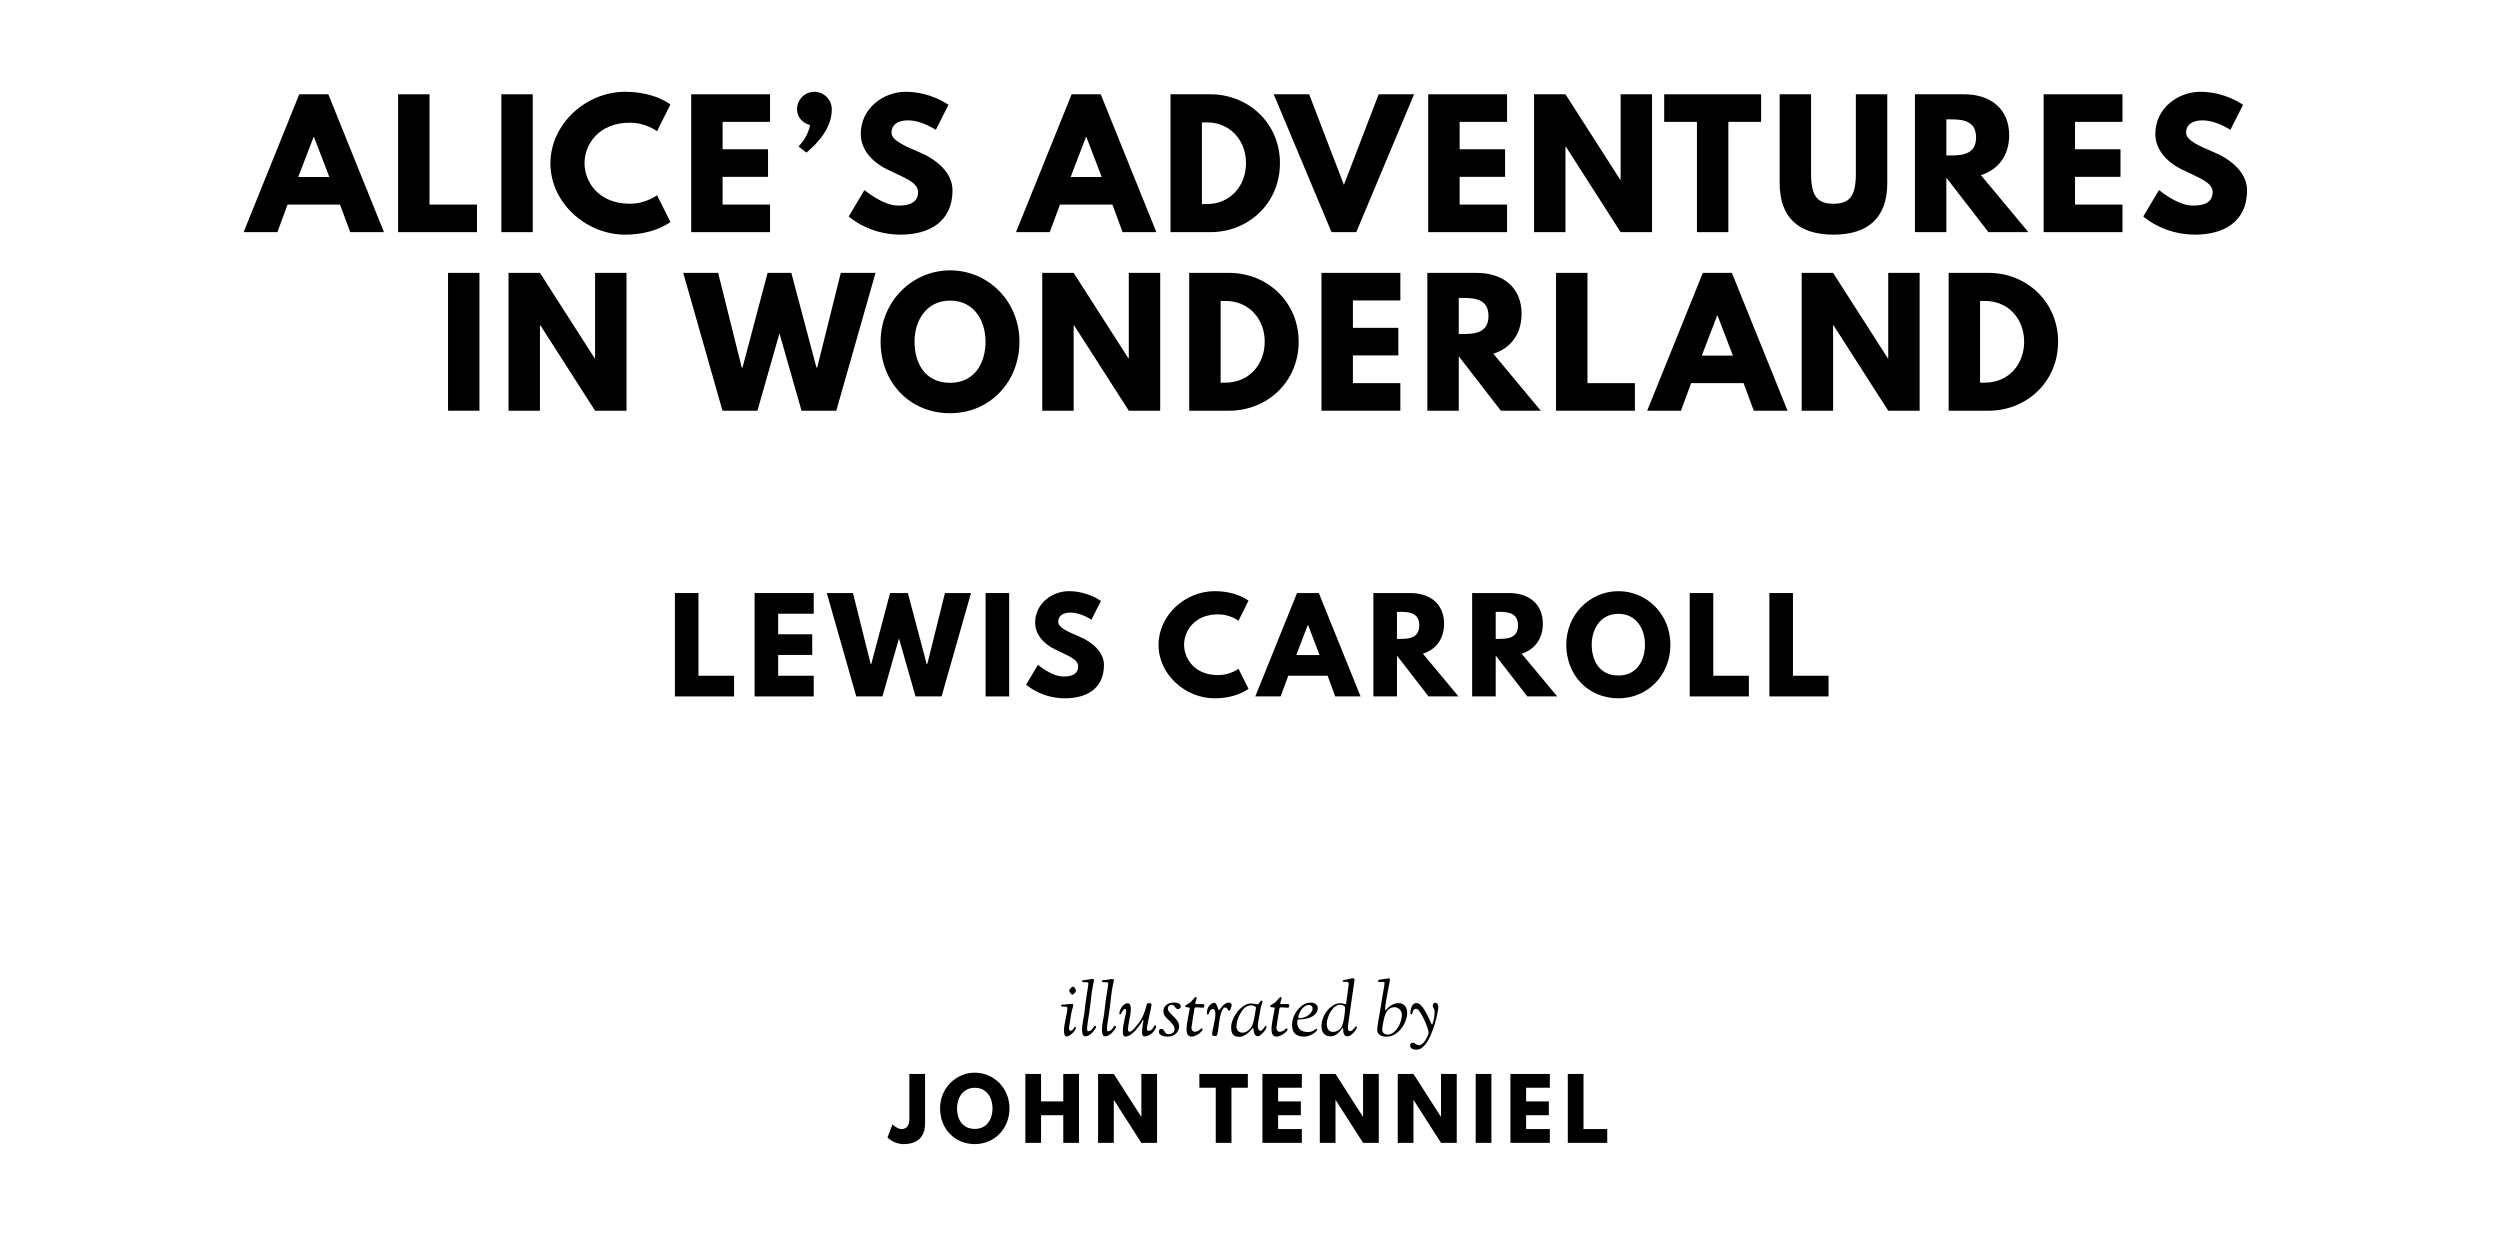
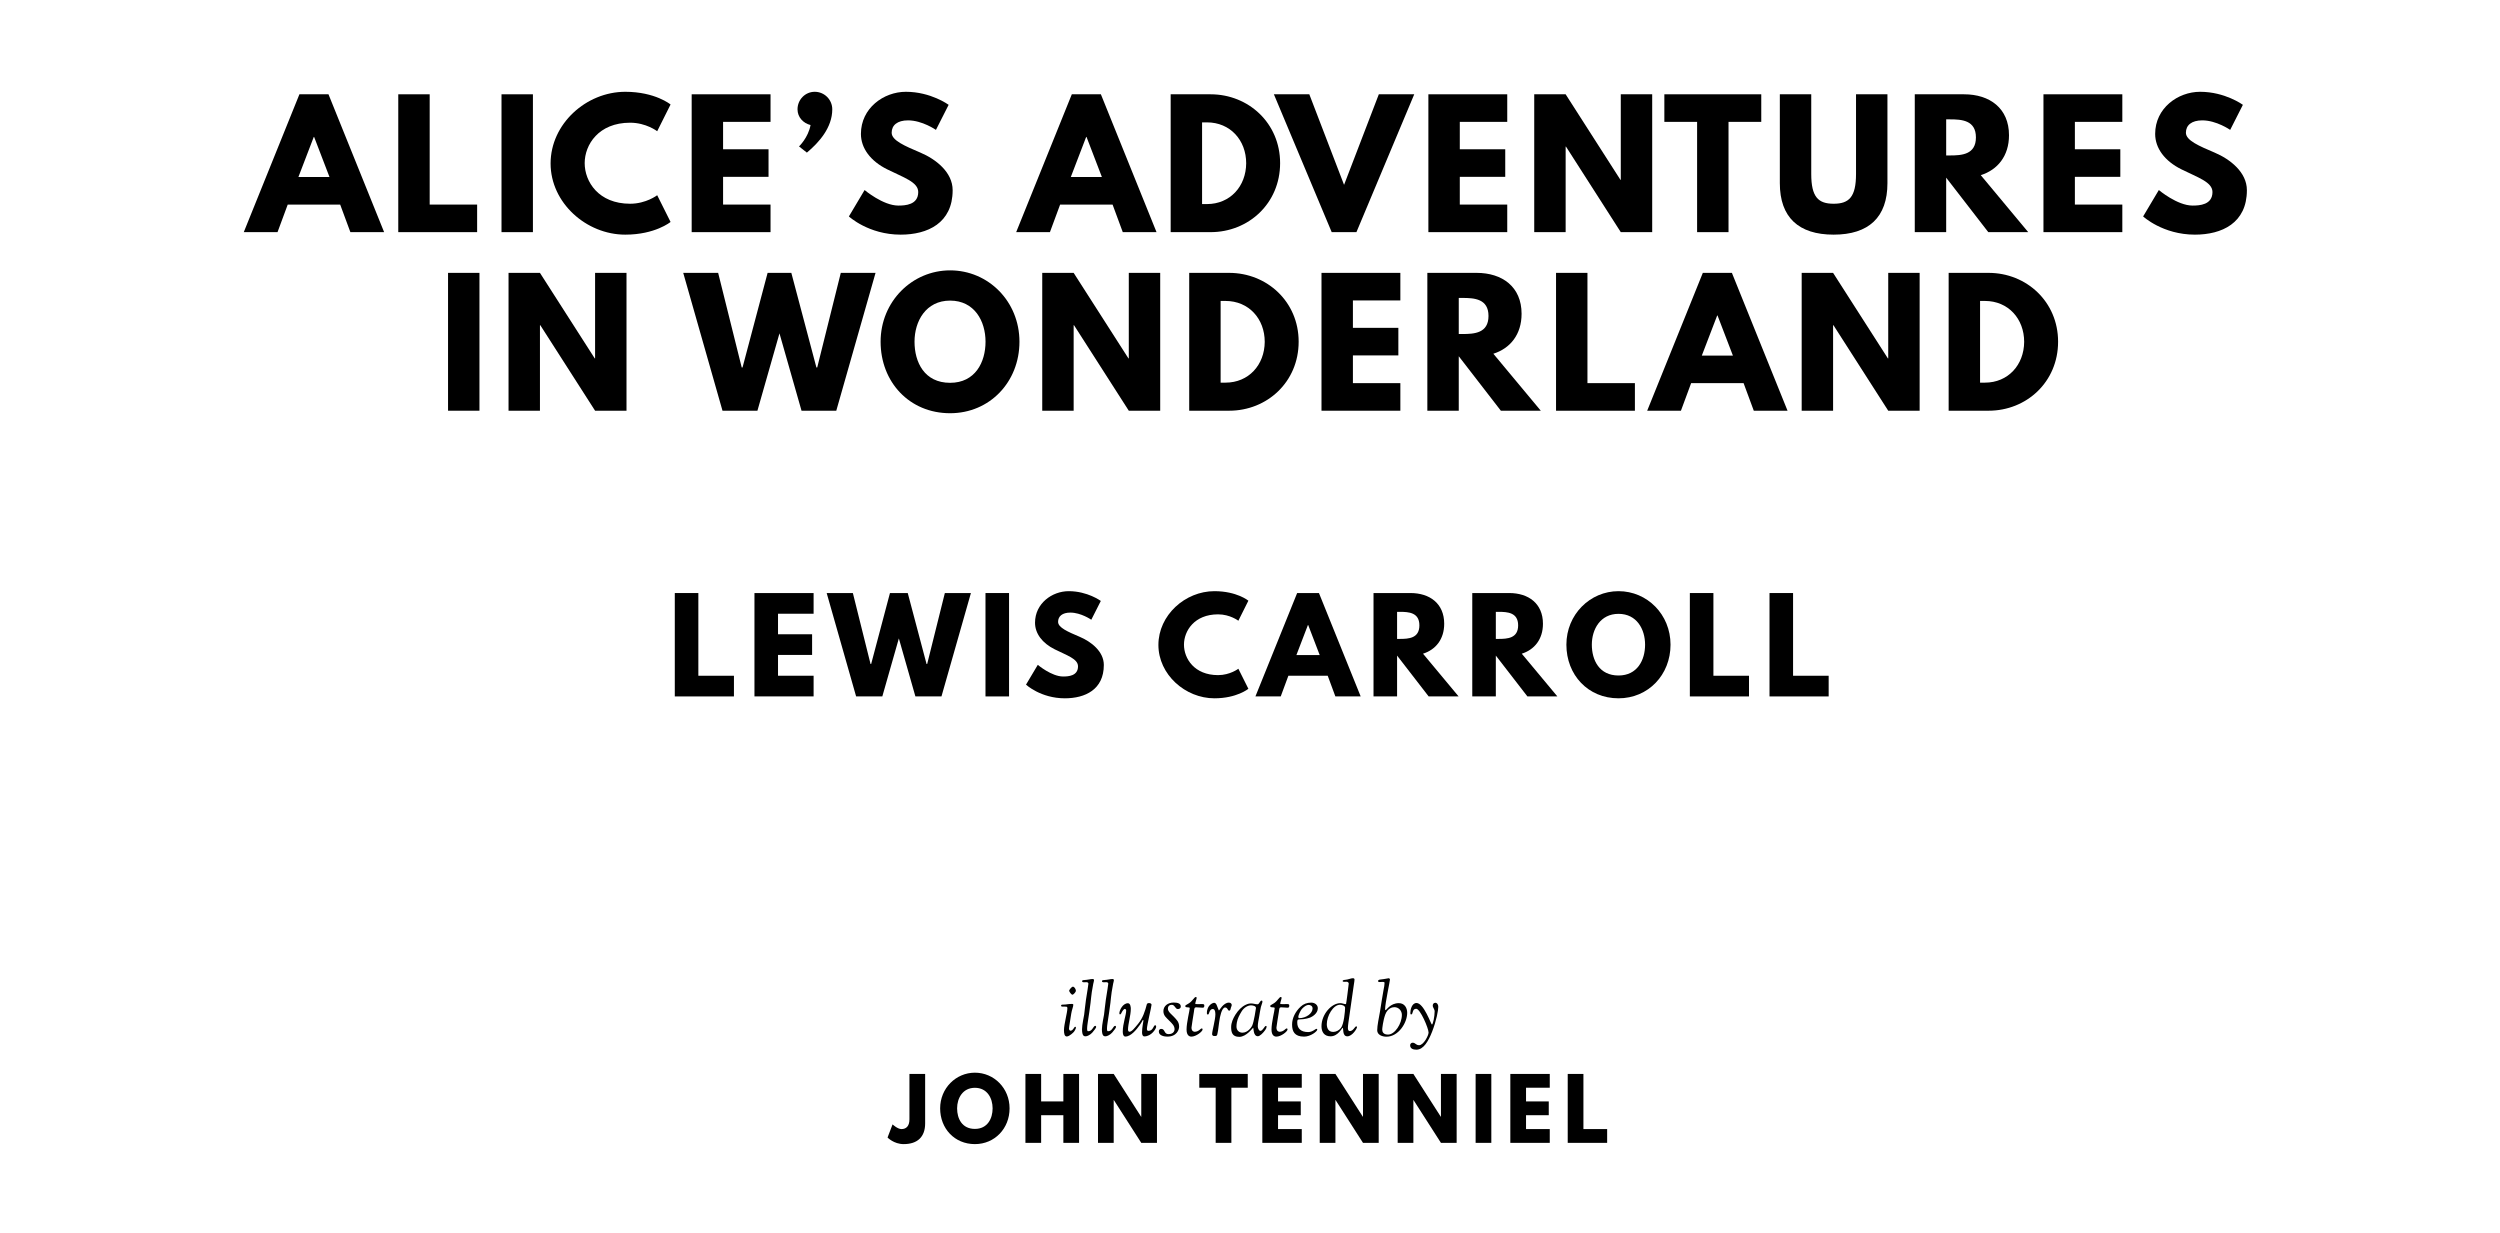
<svg xmlns="http://www.w3.org/2000/svg" version="1.1" viewBox="0 0 1400 690">
-   <g>
-     <path d="m 183.861,52.807 -16.281,0 L 136.423,130 l 18.901,0 5.708,-15.439 29.38,0 5.708,15.439 18.901,0 -31.158,-77.193 z m 0.561,46.316 -17.404,0 8.608,-22.456 0.187,0 8.608,22.456 z" />
-     <path d="m 240.529,52.807 -17.591,0 0,77.193 44.164,0 0,-15.439 -26.573,0 0,-61.754 z" />
-     <path d="m 298.344,52.807 -17.591,0 0,77.193 17.591,0 0,-77.193 z" />
-     <path d="m 352.779,114.094 c -17.684,0 -25.45,-12.351 -25.45,-22.737 0,-10.292 7.766,-22.643 25.45,-22.643 8.982,0 15.158,4.772 15.158,4.772 l 7.485,-14.971 c 0,0 -8.608,-7.111 -25.357,-7.111 -21.895,0 -41.825,17.965 -41.825,40.14 0,22.082 20.023,39.86 41.825,39.86 16.749,0 25.357,-7.111 25.357,-7.111 l -7.485,-14.971 c 0,0 -6.175,4.772 -15.158,4.772 z" />
-     <path d="m 431.225,52.807 -44.164,0 0,77.193 44.164,0 0,-15.439 -26.573,0 0,-15.532 25.45,0 0,-15.439 -25.45,0 0,-15.345 26.573,0 0,-15.439 z" />
-     <path d="m 455.975,51.404 c -5.333,0 -9.637,4.398 -9.637,9.825 0,4.398 3.181,7.766 7.298,8.795 -1.31,7.111 -6.456,11.977 -6.456,11.977 l 4.398,3.462 c 6.83,-5.708 14.222,-14.035 14.222,-24.234 0,-5.427 -4.398,-9.825 -9.825,-9.825 z" />
-     <path d="m 507.194,51.404 c -12.444,0 -25.17,9.17 -25.17,23.579 0,8.047 5.427,15.251 14.69,19.836 9.17,4.585 17.404,7.111 17.404,12.725 0,7.205 -7.298,7.579 -11.134,7.579 -8.608,0 -18.901,-8.702 -18.901,-8.702 l -8.795,14.784 c 0,0 10.947,10.199 29.006,10.199 15.064,0 29.099,-6.456 29.099,-24.889 0,-10.105 -9.45,-17.404 -18.058,-21.053 -8.795,-3.743 -16.094,-6.83 -16.094,-11.135 0,-4.211 3.181,-6.924 9.17,-6.924 7.953,0 15.626,5.333 15.626,5.333 l 7.111,-14.035 c 0,0 -9.918,-7.298 -23.953,-7.298 z" />
-     <path d="m 616.405,52.807 -16.281,0 L 568.966,130 l 18.901,0 5.708,-15.439 29.38,0 5.708,15.439 18.901,0 -31.158,-77.193 z m 0.561,46.316 -17.404,0 8.608,-22.456 0.187,0 8.608,22.456 z" />
-     <path d="m 655.482,52.807 0,77.193 22.363,0 c 21.24,0 38.924,-16.094 38.924,-38.643 0,-22.456 -17.778,-38.55 -38.924,-38.55 l -22.363,0 z m 17.591,61.474 0,-45.754 2.713,0 c 13.099,0 21.988,10.012 21.988,22.924 -0.094,12.912 -8.982,22.83 -21.988,22.83 l -2.713,0 z" />
-     <path d="m 745.661,130 13.848,0 32.374,-77.193 -19.836,0 -19.462,50.713 -19.462,-50.713 -19.836,0 L 745.661,130 Z" />
-     <path d="m 843.966,52.807 -44.164,0 0,77.193 44.164,0 0,-15.439 -26.573,0 0,-15.532 25.45,0 0,-15.439 -25.45,0 0,-15.345 26.573,0 0,-15.439 z" />
-     <path d="m 876.67,82.094 0.187,0 L 907.547,130 l 17.591,0 0,-77.193 -17.591,0 0,47.906 -0.187,0 -30.69,-47.906 -17.591,0 0,77.193 17.591,0 0,-47.906 z" />
-     <path d="m 931.947,68.246 18.339,0 0,61.754 17.591,0 0,-61.754 18.339,0 0,-15.439 -54.269,0 0,15.439 z" />
-     <path d="m 1056.873,52.807 -17.591,0 0,44.632 c 0,12.912 -3.93,16.655 -12.538,16.655 -8.608,0 -12.538,-3.743 -12.538,-16.655 l 0,-44.632 -17.591,0 0,49.778 c 0,19.088 10.48,28.819 30.129,28.819 19.649,0 30.129,-9.731 30.129,-28.819 l 0,-49.778 z" />
-     <path d="m 1072.361,52.807 0,77.193 17.591,0 0,-30.503 23.579,30.503 22.363,0 -26.573,-31.906 c 9.45,-2.994 15.813,-10.76 15.813,-22.363 0,-15.158 -10.854,-22.924 -25.17,-22.924 l -27.602,0 z m 17.591,34.246 0,-20.211 2.058,0 c 6.643,0 14.597,0.468 14.597,10.105 0,9.637 -7.953,10.105 -14.597,10.105 l -2.058,0 z" />
-     <path d="m 1188.594,52.807 -44.164,0 0,77.193 44.164,0 0,-15.439 -26.573,0 0,-15.532 25.45,0 0,-15.439 -25.45,0 0,-15.345 26.573,0 0,-15.439 z" />
-     <path d="m 1232.151,51.404 c -12.444,0 -25.17,9.17 -25.17,23.579 0,8.047 5.427,15.251 14.69,19.836 9.17,4.585 17.404,7.111 17.404,12.725 0,7.205 -7.298,7.579 -11.134,7.579 -8.608,0 -18.901,-8.702 -18.901,-8.702 l -8.795,14.784 c 0,0 10.947,10.199 29.006,10.199 15.064,0 29.099,-6.456 29.099,-24.889 0,-10.105 -9.45,-17.404 -18.058,-21.053 -8.795,-3.743 -16.094,-6.83 -16.094,-11.135 0,-4.211 3.181,-6.924 9.17,-6.924 7.953,0 15.626,5.333 15.626,5.333 l 7.111,-14.035 c 0,0 -9.918,-7.298 -23.953,-7.298 z" />
+   <g aria-label="ALICE’S ADVENTURES">
+     <path d="M 183.952,52.807 H 167.672 L 136.514,130 h 18.901 l 5.708,-15.439 h 29.38 L 196.21,130 h 18.901 z m 0.561,46.316 h -17.404 l 8.608,-22.456 h 0.187 z" />
+     <path d="M 240.621,52.807 H 223.03 V 130 h 44.164 v -15.439 h -26.573 z" />
+     <path d="M 298.435,52.807 H 280.844 V 130 h 17.591 z" />
+     <path d="m 352.871,114.094 c -17.684,0 -25.45,-12.351 -25.45,-22.737 0,-10.292 7.766,-22.643 25.45,-22.643 8.982,0 15.158,4.772 15.158,4.772 l 7.485,-14.971 c 0,0 -8.608,-7.111 -25.357,-7.111 -21.895,0 -41.825,17.965 -41.825,40.14 0,22.082 20.023,39.86 41.825,39.86 16.749,0 25.357,-7.111 25.357,-7.111 l -7.485,-14.971 c 0,0 -6.175,4.772 -15.158,4.772 z" />
+     <path d="M 431.499,52.807 H 387.336 V 130 h 44.164 v -15.439 h -26.573 V 99.029 h 25.45 V 83.591 h -25.45 V 68.246 h 26.573 z" />
+     <path d="m 456.249,51.404 c -5.333,0 -9.637,4.398 -9.637,9.825 0,4.398 3.181,7.766 7.298,8.795 -1.31,7.111 -6.456,11.977 -6.456,11.977 l 4.398,3.462 c 6.83,-5.708 14.222,-14.035 14.222,-24.234 0,-5.427 -4.398,-9.825 -9.825,-9.825 z" />
+     <path d="m 507.286,51.404 c -12.444,0 -25.17,9.17 -25.17,23.579 0,8.047 5.427,15.251 14.69,19.836 9.17,4.585 17.404,7.111 17.404,12.725 0,7.205 -7.298,7.579 -11.135,7.579 -8.608,0 -18.901,-8.702 -18.901,-8.702 l -8.795,14.784 c 0,0 10.947,10.199 29.006,10.199 15.064,0 29.099,-6.456 29.099,-24.889 0,-10.105 -9.45,-17.404 -18.058,-21.053 -8.795,-3.743 -16.094,-6.83 -16.094,-11.135 0,-4.211 3.181,-6.924 9.17,-6.924 7.953,0 15.626,5.333 15.626,5.333 l 7.111,-14.035 c 0,0 -9.918,-7.298 -23.953,-7.298 z" />
+     <path d="m 616.496,52.807 h -16.281 L 569.058,130 h 18.901 l 5.708,-15.439 h 29.38 L 628.754,130 h 18.901 z m 0.561,46.316 h -17.404 l 8.608,-22.456 h 0.187 z" />
+     <path d="M 655.574,52.807 V 130 h 22.363 c 21.24,0 38.924,-16.094 38.924,-38.643 0,-22.456 -17.778,-38.55 -38.924,-38.55 z M 673.164,114.281 V 68.526 h 2.713 c 13.099,0 21.988,10.012 21.988,22.924 -0.094,12.912 -8.982,22.83 -21.988,22.83 z" />
+     <path d="m 745.752,130 h 13.848 L 791.974,52.807 H 772.138 L 752.676,103.52 733.214,52.807 h -19.836 z" />
+     <path d="M 844.058,52.807 H 799.894 V 130 h 44.164 v -15.439 h -26.573 V 99.029 h 25.45 V 83.591 H 817.485 V 68.246 h 26.573 z" />
+     <path d="m 876.761,82.094 h 0.187 L 907.638,130 h 17.591 V 52.807 h -17.591 v 47.906 h -0.187 L 876.761,52.807 H 859.17 V 130 h 17.591 z" />
+     <path d="m 932.039,68.246 h 18.339 V 130 h 17.591 V 68.246 h 18.339 V 52.807 h -54.269 z" />
+     <path d="m 1056.964,52.807 h -17.591 v 44.632 c 0,12.912 -3.93,16.655 -12.538,16.655 -8.608,0 -12.538,-3.743 -12.538,-16.655 v -44.632 h -17.591 v 49.778 c 0,19.088 10.479,28.819 30.129,28.819 19.649,0 30.129,-9.731 30.129,-28.819 z" />
+     <path d="M 1072.27,52.807 V 130 h 17.591 V 99.497 L 1113.439,130 h 22.363 l -26.573,-31.906 c 9.45,-2.994 15.813,-10.76 15.813,-22.363 0,-15.158 -10.854,-22.924 -25.17,-22.924 z m 17.591,34.246 V 66.842 h 2.058 c 6.643,0 14.597,0.468 14.597,10.105 0,9.637 -7.953,10.105 -14.597,10.105 z" />
+     <path d="m 1188.502,52.807 h -44.164 V 130 h 44.164 v -15.439 h -26.573 V 99.029 h 25.45 V 83.591 h -25.45 V 68.246 h 26.573 z" />
+     <path d="m 1232.059,51.404 c -12.444,0 -25.17,9.17 -25.17,23.579 0,8.047 5.427,15.251 14.69,19.836 9.169,4.585 17.404,7.111 17.404,12.725 0,7.205 -7.298,7.579 -11.134,7.579 -8.608,0 -18.901,-8.702 -18.901,-8.702 l -8.795,14.784 c 0,0 10.947,10.199 29.006,10.199 15.064,0 29.099,-6.456 29.099,-24.889 0,-10.105 -9.45,-17.404 -18.058,-21.053 -8.795,-3.743 -16.093,-6.83 -16.093,-11.135 0,-4.211 3.181,-6.924 9.17,-6.924 7.953,0 15.626,5.333 15.626,5.333 l 7.111,-14.035 c 0,0 -9.918,-7.298 -23.953,-7.298 z" />
  </g>
-   <g>
-     <path d="m 268.497,152.807 -17.591,0 0,77.193 17.591,0 0,-77.193 z" />
-     <path d="m 302.371,182.094 0.187,0 30.69,47.906 17.591,0 0,-77.193 -17.591,0 0,47.906 -0.187,0 -30.69,-47.906 -17.591,0 0,77.193 17.591,0 0,-47.906 z" />
-     <path d="m 448.855,230 19.462,0 21.988,-77.193 -19.462,0 -13.193,52.959 -0.468,0 -14.035,-52.959 -13.287,0 -14.035,52.959 -0.468,0 -13.193,-52.959 -19.556,0 21.988,77.193 19.556,0 12.351,-43.322 L 448.855,230 Z" />
+   <g aria-label="IN WONDERLAND">
+     <path d="M 268.497,152.807 H 250.906 V 230 h 17.591 z" />
+     <path d="m 302.371,182.094 h 0.187 L 333.249,230 h 17.591 v -77.193 h -17.591 v 47.906 H 333.061 L 302.371,152.807 H 284.781 V 230 h 17.591 z" />
+     <path d="m 448.855,230 h 19.462 l 21.988,-77.193 h -19.462 l -13.193,52.959 h -0.468 l -14.035,-52.959 h -13.287 l -14.035,52.959 h -0.468 L 402.165,152.807 H 382.61 L 404.598,230 h 19.556 l 12.351,-43.322 z" />
    <path d="m 493.139,191.357 c 0,22.55 16.094,40.047 38.924,40.047 22.175,0 38.83,-17.497 38.83,-40.047 0,-22.55 -17.404,-39.953 -38.83,-39.953 -21.24,0 -38.924,17.404 -38.924,39.953 z m 18.994,0 c 0,-11.509 6.363,-23.018 19.93,-23.018 13.661,0 19.836,11.509 19.836,23.018 0,11.509 -5.801,23.018 -19.836,23.018 -14.409,0 -19.93,-11.509 -19.93,-23.018 z" />
-     <path d="m 601.246,182.094 0.187,0 L 632.123,230 l 17.591,0 0,-77.193 -17.591,0 0,47.906 -0.187,0 -30.69,-47.906 -17.591,0 0,77.193 17.591,0 0,-47.906 z" />
-     <path d="m 665.958,152.807 0,77.193 22.363,0 c 21.24,0 38.924,-16.094 38.924,-38.643 0,-22.456 -17.778,-38.55 -38.924,-38.55 l -22.363,0 z m 17.591,61.474 0,-45.754 2.713,0 c 13.099,0 21.988,10.012 21.988,22.924 -0.094,12.912 -8.982,22.83 -21.988,22.83 l -2.713,0 z" />
-     <path d="m 784.2,152.807 -44.164,0 0,77.193 44.164,0 0,-15.439 -26.573,0 0,-15.532 25.45,0 0,-15.439 -25.45,0 0,-15.345 26.573,0 0,-15.439 z" />
-     <path d="m 799.313,152.807 0,77.193 17.591,0 0,-30.503 23.579,30.503 22.363,0 -26.573,-31.906 c 9.45,-2.994 15.813,-10.76 15.813,-22.363 0,-15.158 -10.854,-22.924 -25.17,-22.924 l -27.602,0 z m 17.591,34.246 0,-20.211 2.058,0 c 6.643,0 14.596,0.468 14.596,10.105 0,9.637 -7.953,10.105 -14.596,10.105 l -2.058,0 z" />
-     <path d="m 888.972,152.807 -17.591,0 0,77.193 44.164,0 0,-15.439 -26.573,0 0,-61.754 z" />
-     <path d="m 969.863,152.807 -16.281,0 -31.158,77.193 18.901,0 5.708,-15.439 29.38,0 5.708,15.439 18.901,0 -31.158,-77.193 z m 0.561,46.316 -17.404,0 8.608,-22.456 0.187,0 8.608,22.456 z" />
-     <path d="m 1026.531,182.094 0.187,0 30.69,47.906 17.591,0 0,-77.193 -17.591,0 0,47.906 -0.187,0 -30.69,-47.906 -17.591,0 0,77.193 17.591,0 0,-47.906 z" />
-     <path d="m 1091.243,152.807 0,77.193 22.363,0 c 21.24,0 38.924,-16.094 38.924,-38.643 0,-22.456 -17.778,-38.55 -38.924,-38.55 l -22.363,0 z m 17.591,61.474 0,-45.754 2.713,0 c 13.099,0 21.988,10.012 21.988,22.924 -0.093,12.912 -8.982,22.83 -21.988,22.83 l -2.713,0 z" />
+     <path d="m 601.246,182.094 h 0.187 L 632.123,230 h 17.591 V 152.807 H 632.123 v 47.906 h -0.187 L 601.246,152.807 H 583.655 V 230 h 17.591 z" />
+     <path d="M 665.958,152.807 V 230 h 22.363 c 21.24,0 38.924,-16.094 38.924,-38.643 0,-22.456 -17.778,-38.55 -38.924,-38.55 z m 17.591,61.474 v -45.754 h 2.713 c 13.099,0 21.988,10.012 21.988,22.924 -0.094,12.912 -8.982,22.83 -21.988,22.83 z" />
+     <path d="M 784.2,152.807 H 740.037 V 230 h 44.164 v -15.439 h -26.573 v -15.532 h 25.45 v -15.439 H 757.627 v -15.345 h 26.573 z" />
+     <path d="M 799.313,152.807 V 230 H 816.904 V 199.497 L 840.482,230 h 22.363 l -26.573,-31.906 c 9.45,-2.994 15.813,-10.76 15.813,-22.363 0,-15.158 -10.854,-22.924 -25.17,-22.924 z m 17.591,34.246 V 166.842 h 2.058 c 6.643,0 14.596,0.468 14.596,10.105 0,9.637 -7.953,10.105 -14.596,10.105 z" />
+     <path d="M 888.972,152.807 H 871.382 V 230 h 44.164 v -15.439 h -26.573 z" />
+     <path d="m 969.863,152.807 h -16.281 L 922.424,230 h 18.901 l 5.708,-15.439 h 29.38 L 982.12,230 h 18.901 z m 0.561,46.316 h -17.404 l 8.608,-22.456 h 0.187 z" />
+     <path d="m 1026.531,182.094 h 0.187 L 1057.408,230 h 17.591 v -77.193 h -17.591 v 47.906 h -0.187 l -30.69,-47.906 h -17.591 V 230 h 17.591 z" />
+     <path d="M 1091.243,152.807 V 230 h 22.363 c 21.24,0 38.924,-16.094 38.924,-38.643 0,-22.456 -17.778,-38.55 -38.924,-38.55 z m 17.591,61.474 v -45.754 h 2.713 c 13.099,0 21.988,10.012 21.988,22.924 -0.093,12.912 -8.982,22.83 -21.988,22.83 z" />
  </g>
-   <g>
-     <path d="m 391.145,332.105 -13.193,0 0,57.895 33.123,0 0,-11.579 -19.93,0 0,-46.316 z" />
-     <path d="m 455.686,332.105 -33.123,0 0,57.895 33.123,0 0,-11.579 -19.93,0 0,-11.649 19.088,0 0,-11.579 -19.088,0 0,-11.509 19.93,0 0,-11.579 z" />
-     <path d="m 512.691,390 14.596,0 16.491,-57.895 -14.596,0 -9.895,39.719 -0.351,0 -10.526,-39.719 -9.965,0 -10.526,39.719 -0.351,0 -9.895,-39.719 -14.667,0 16.491,57.895 14.667,0 9.263,-32.491 L 512.691,390 Z" />
-     <path d="m 565.137,332.105 -13.193,0 0,57.895 13.193,0 0,-57.895 z" />
-     <path d="m 598.562,331.053 c -9.333,0 -18.877,6.877 -18.877,17.684 0,6.035 4.07,11.439 11.018,14.877 6.877,3.439 13.053,5.333 13.053,9.544 0,5.404 -5.474,5.684 -8.351,5.684 -6.456,0 -14.175,-6.526 -14.175,-6.526 l -6.596,11.088 c 0,0 8.211,7.649 21.754,7.649 11.298,0 21.825,-4.842 21.825,-18.667 0,-7.579 -7.088,-13.053 -13.544,-15.789 -6.596,-2.807 -12.07,-5.123 -12.07,-8.351 0,-3.158 2.386,-5.193 6.877,-5.193 5.965,0 11.719,4 11.719,4 l 5.333,-10.526 c 0,0 -7.439,-5.474 -17.965,-5.474 z" />
-     <path d="m 682.18,378.07 c -13.263,0 -19.088,-9.263 -19.088,-17.053 0,-7.719 5.825,-16.982 19.088,-16.982 6.737,0 11.368,3.579 11.368,3.579 l 5.614,-11.228 c 0,0 -6.456,-5.333 -19.018,-5.333 -16.421,0 -31.368,13.474 -31.368,30.105 0,16.561 15.018,29.895 31.368,29.895 12.561,0 19.018,-5.333 19.018,-5.333 l -5.614,-11.228 c 0,0 -4.632,3.579 -11.368,3.579 z" />
-     <path d="m 738.546,332.105 -12.211,0 L 702.967,390 l 14.175,0 4.281,-11.579 22.035,0 4.281,11.579 14.175,0 -23.368,-57.895 z m 0.421,34.737 -13.053,0 6.456,-16.842 0.14,0 6.456,16.842 z" />
-     <path d="m 769.104,332.105 0,57.895 13.193,0 0,-22.877 L 799.981,390 l 16.772,0 -19.93,-23.93 c 7.088,-2.246 11.86,-8.07 11.86,-16.772 0,-11.368 -8.14,-17.193 -18.877,-17.193 l -20.702,0 z m 13.193,25.684 0,-15.158 1.544,0 c 4.982,0 10.947,0.351 10.947,7.579 0,7.228 -5.965,7.579 -10.947,7.579 l -1.544,0 z" />
-     <path d="m 824.405,332.105 0,57.895 13.193,0 0,-22.877 17.684,22.877 16.772,0 -19.93,-23.93 c 7.088,-2.246 11.86,-8.07 11.86,-16.772 0,-11.368 -8.14,-17.193 -18.877,-17.193 l -20.702,0 z m 13.193,25.684 0,-15.158 1.544,0 c 4.982,0 10.947,0.351 10.947,7.579 0,7.228 -5.965,7.579 -10.947,7.579 l -1.544,0 z" />
-     <path d="m 877.11,361.018 c 0,16.912 12.07,30.035 29.193,30.035 16.632,0 29.123,-13.123 29.123,-30.035 0,-16.912 -13.053,-29.965 -29.123,-29.965 -15.93,0 -29.193,13.053 -29.193,29.965 z m 14.246,0 c 0,-8.632 4.772,-17.263 14.947,-17.263 10.246,0 14.877,8.632 14.877,17.263 0,8.632 -4.351,17.263 -14.877,17.263 -10.807,0 -14.947,-8.632 -14.947,-17.263 z" />
-     <path d="m 959.44,332.105 -13.193,0 0,57.895 33.123,0 0,-11.579 -19.93,0 0,-46.316 z" />
-     <path d="m 1004.051,332.105 -13.193,0 0,57.895 33.123,0 0,-11.579 -19.93,0 0,-46.316 z" />
+   <g aria-label="LEWIS CARROLL">
+     <path d="M 391.077,332.105 H 377.884 V 390 h 33.123 v -11.579 h -19.93 z" />
+     <path d="M 455.617,332.105 H 422.495 V 390 h 33.123 V 378.421 H 435.688 v -11.649 h 19.088 V 355.193 H 435.688 v -11.509 h 19.93 z" />
+     <path d="m 512.623,390 h 14.597 l 16.491,-57.895 h -14.596 l -9.895,39.719 h -0.351 l -10.526,-39.719 h -9.965 l -10.526,39.719 H 487.5 l -9.895,-39.719 H 462.939 L 479.43,390 h 14.667 l 9.263,-32.491 z" />
+     <path d="M 565.068,332.105 H 551.875 V 390 h 13.193 z" />
+     <path d="m 598.493,331.053 c -9.333,0 -18.877,6.877 -18.877,17.684 0,6.035 4.07,11.439 11.018,14.877 6.877,3.439 13.053,5.333 13.053,9.544 0,5.404 -5.474,5.684 -8.351,5.684 -6.456,0 -14.175,-6.526 -14.175,-6.526 l -6.596,11.088 c 0,0 8.211,7.649 21.754,7.649 11.298,0 21.825,-4.842 21.825,-18.667 0,-7.579 -7.088,-13.053 -13.544,-15.789 -6.596,-2.807 -12.07,-5.123 -12.07,-8.351 0,-3.158 2.386,-5.193 6.877,-5.193 5.965,0 11.719,4 11.719,4 l 5.333,-10.526 c 0,0 -7.439,-5.474 -17.965,-5.474 z" />
+     <path d="m 682.112,378.07 c -13.263,0 -19.088,-9.263 -19.088,-17.053 0,-7.719 5.825,-16.982 19.088,-16.982 6.737,0 11.368,3.579 11.368,3.579 l 5.614,-11.228 c 0,0 -6.456,-5.333 -19.018,-5.333 -16.421,0 -31.368,13.474 -31.368,30.105 0,16.561 15.018,29.895 31.368,29.895 12.561,0 19.018,-5.333 19.018,-5.333 l -5.614,-11.228 c 0,0 -4.632,3.579 -11.368,3.579 z" />
+     <path d="M 738.614,332.105 H 726.404 L 703.035,390 h 14.175 l 4.281,-11.579 h 22.035 L 747.807,390 h 14.175 z m 0.421,34.737 H 725.982 L 732.439,350 h 0.14 z" />
+     <path d="M 769.172,332.105 V 390 h 13.193 V 367.123 L 800.049,390 h 16.772 l -19.93,-23.93 c 7.088,-2.246 11.86,-8.07 11.86,-16.772 0,-11.368 -8.14,-17.193 -18.877,-17.193 z m 13.193,25.684 v -15.158 h 1.544 c 4.982,0 10.947,0.351 10.947,7.579 0,7.228 -5.965,7.579 -10.947,7.579 z" />
+     <path d="M 824.474,332.105 V 390 h 13.193 V 367.123 L 855.351,390 h 16.772 l -19.93,-23.93 c 7.088,-2.246 11.86,-8.07 11.86,-16.772 0,-11.368 -8.14,-17.193 -18.877,-17.193 z m 13.193,25.684 v -15.158 h 1.544 c 4.982,0 10.947,0.351 10.947,7.579 0,7.228 -5.965,7.579 -10.947,7.579 z" />
+     <path d="m 877.179,361.018 c 0,16.912 12.07,30.035 29.193,30.035 16.632,0 29.123,-13.123 29.123,-30.035 0,-16.912 -13.053,-29.965 -29.123,-29.965 -15.93,0 -29.193,13.053 -29.193,29.965 z m 14.246,0 c 0,-8.632 4.772,-17.263 14.947,-17.263 10.246,0 14.877,8.632 14.877,17.263 0,8.632 -4.351,17.263 -14.877,17.263 -10.807,0 -14.947,-8.632 -14.947,-17.263 z" />
+     <path d="M 959.509,332.105 H 946.316 V 390 h 33.123 v -11.579 h -19.93 z" />
+     <path d="M 1004.12,332.105 H 990.927 V 390 h 33.123 v -11.579 h -19.93 z" />
  </g>
-   <g>
-     <path d="m 594.207,563.167 c 0,0.425 0.34,0.51 0.595,0.51 0.34,0 1.02,0.043 1.913,0.043 0.765,0 1.02,0.17 1.02,0.893 0,2.423 -1.913,9.054 -1.913,12.285 0,1.828 0.298,3.528 1.573,3.528 1.573,0 3.911,-2.508 3.911,-2.508 0.468,-0.51 1.233,-1.955 1.233,-2.465 0,-0.298 -0.17,-0.468 -0.425,-0.468 -0.595,0 -1.19,2.21 -2.635,2.21 -0.425,0 -0.85,-0.553 -0.85,-1.148 0,-0.51 0,-0.425 1.275,-8.459 0.34,-2.168 1.148,-3.826 1.148,-4.931 0,-0.298 -0.298,-0.468 -0.595,-0.468 -2.423,0 -3.146,0.383 -4.846,0.383 l -0.425,0 c -0.468,0 -0.978,0.043 -0.978,0.595 z m 4.506,-8.374 c 0,0.425 1.148,2.253 1.913,2.253 0.383,0 1.87,-1.403 1.87,-2.253 0,-0.765 -0.808,-2.253 -1.658,-2.253 -0.765,0 -2.125,1.87 -2.125,2.253 z" />
+   <g aria-label="illustrated by">
+     <path d="m 594.207,563.167 c 0,0.425 0.34,0.51 0.595,0.51 0.34,0 1.02,0.043 1.913,0.043 0.765,0 1.02,0.17 1.02,0.893 0,2.423 -1.913,9.054 -1.913,12.285 0,1.828 0.298,3.528 1.573,3.528 1.573,0 3.911,-2.508 3.911,-2.508 0.468,-0.51 1.233,-1.955 1.233,-2.465 0,-0.298 -0.17,-0.468 -0.425,-0.468 -0.595,0 -1.19,2.21 -2.635,2.21 -0.425,0 -0.85,-0.553 -0.85,-1.148 0,-0.51 0,-0.425 1.275,-8.459 0.34,-2.168 1.148,-3.826 1.148,-4.931 0,-0.298 -0.298,-0.468 -0.595,-0.468 -2.423,0 -3.146,0.383 -4.846,0.383 h -0.425 c -0.468,0 -0.978,0.043 -0.978,0.595 z m 4.506,-8.374 c 0,0.425 1.148,2.253 1.913,2.253 0.383,0 1.87,-1.403 1.87,-2.253 0,-0.765 -0.808,-2.253 -1.658,-2.253 -0.765,0 -2.125,1.87 -2.125,2.253 z" />
    <path d="m 605.939,576.344 c 0,3.996 1.233,3.996 2.083,3.996 0.808,0 2.593,-0.85 3.698,-2.125 1.02,-1.19 2.125,-2.635 2.125,-3.061 0,-0.425 -0.213,-0.68 -0.51,-0.68 -1.105,0 -1.53,3.018 -3.868,3.018 -0.553,0 -0.68,-0.213 -0.68,-1.658 0,-1.445 0.51,-4.123 1.233,-9.139 1.36,-9.139 0.638,-7.566 2.21,-15.813 0.128,-0.808 0.425,-1.36 0.425,-1.955 0,-0.425 -0.213,-0.68 -0.893,-0.68 -1.105,0 -2.04,0.425 -5.143,0.638 -0.553,0.043 -0.638,0.383 -0.638,0.595 0,0.468 0.383,0.595 1.233,0.595 0.51,0 0.595,-0.043 1.233,-0.043 0.638,0 1.063,0.34 1.063,0.85 0,0.51 -0.638,4.336 -1.36,8.927 -0.425,2.721 -0.638,5.739 -1.02,8.417 -0.085,0.68 -1.19,5.696 -1.19,8.119 z" />
    <path d="m 617.064,576.344 c 0,3.996 1.233,3.996 2.083,3.996 0.808,0 2.593,-0.85 3.698,-2.125 1.02,-1.19 2.125,-2.635 2.125,-3.061 0,-0.425 -0.213,-0.68 -0.51,-0.68 -1.105,0 -1.53,3.018 -3.868,3.018 -0.553,0 -0.68,-0.213 -0.68,-1.658 0,-1.445 0.51,-4.123 1.233,-9.139 1.36,-9.139 0.638,-7.566 2.21,-15.813 0.128,-0.808 0.425,-1.36 0.425,-1.955 0,-0.425 -0.213,-0.68 -0.893,-0.68 -1.105,0 -2.04,0.425 -5.143,0.638 -0.553,0.043 -0.638,0.383 -0.638,0.595 0,0.468 0.383,0.595 1.233,0.595 0.51,0 0.595,-0.043 1.233,-0.043 0.638,0 1.063,0.34 1.063,0.85 0,0.51 -0.638,4.336 -1.36,8.927 -0.425,2.721 -0.638,5.739 -1.02,8.417 -0.085,0.68 -1.19,5.696 -1.19,8.119 z" />
    <path d="m 626.835,567.503 c 0,0.298 0.17,0.553 0.425,0.553 0.213,0 0.468,-0.17 0.638,-0.595 0.595,-1.36 1.53,-2.465 1.913,-2.465 0.553,0 0.85,0.425 0.85,0.893 0,2.593 -1.913,7.269 -1.913,11.86 0,1.233 0.298,2.721 1.445,2.721 3.103,0 6.249,-3.868 8.162,-6.589 1.275,-1.785 1.488,-2.721 1.743,-2.721 0.128,0 0.213,0.17 0.213,0.468 0,0.383 -0.765,3.741 -0.765,6.461 0,1.318 0.34,2.295 1.275,2.295 3.996,0 6.631,-4.336 6.631,-5.356 0,-0.383 -0.043,-0.893 -0.595,-0.893 -0.893,0 -1.063,3.146 -3.656,3.146 -0.383,0 -0.935,-0.085 -0.935,-1.02 0,-2.168 2.593,-12.455 2.593,-13.603 0,-0.638 -0.723,-0.935 -1.403,-0.935 -0.425,0 -1.105,0.128 -1.233,0.68 -0.978,3.741 -2.168,7.651 -4.931,11.01 -1.998,2.38 -3.486,4.378 -4.846,4.378 -0.298,0 -0.765,-0.425 -0.765,-1.148 0,-3.231 1.573,-7.992 1.573,-11.732 0,-0.51 -0.085,-3.103 -1.615,-3.103 -2.848,0 -4.803,3.911 -4.803,5.696 z" />
    <path d="m 648.956,577.705 c 0,2.253 3.061,2.806 4.718,2.806 5.441,0 6.631,-4.038 6.631,-5.569 0,-2.848 -1.615,-4.038 -2.933,-5.526 -1.02,-1.105 -3.358,-2.848 -3.358,-4.463 0,-1.275 0.638,-2.253 2.253,-2.253 1.658,0 1.828,2.38 3.358,2.38 0.213,0 1.615,-0.128 1.615,-1.445 0,-1.658 -1.658,-2.21 -3.953,-2.21 -3.316,0 -5.781,1.955 -5.781,4.803 0,2.55 1.615,3.656 3.316,5.399 1.53,1.53 2.933,2.763 2.933,4.761 0,0.51 -0.298,2.721 -3.401,2.721 -2.593,0 -1.87,-2.933 -4.038,-2.933 -0.51,0 -1.36,0.213 -1.36,1.53 z" />
    <path d="m 663.748,563.422 c 0,1.19 2.508,0.255 2.508,1.148 0,1.148 -1.785,8.034 -1.785,11.945 0,3.316 1.573,3.996 2.721,3.996 2.635,0 6.249,-2.891 6.249,-3.996 0,-0.595 -0.34,-0.595 -0.468,-0.595 -0.68,0 -1.658,1.87 -3.996,1.87 -0.17,0 -1.743,-0.085 -1.743,-2.338 0,-0.68 0.978,-6.206 1.36,-8.842 0.255,-1.743 0.128,-2.508 1.36,-2.508 0.935,0 2.763,0.213 3.443,0.213 0.765,0 1.02,-0.255 1.02,-1.233 0,-0.51 -0.213,-0.808 -1.105,-0.808 -0.468,0 -0.808,0.043 -2.465,0.043 -1.403,0 -1.488,-0.043 -1.488,-0.298 0,-0.638 0.765,-2.635 0.765,-3.188 0,-0.383 -0.213,-0.51 -0.425,-0.51 -0.68,0 -0.765,0.553 -2.465,2.338 -1.87,1.955 -3.486,1.913 -3.486,2.763 z" />
-     <path d="m 675.855,567.418 c 0,0.595 0.34,0.723 0.51,0.723 0.213,0 0.34,-0.128 0.468,-0.255 0.255,-0.298 0.595,-2.848 2.338,-2.848 0.765,0 1.445,0.765 1.445,2.891 0,3.188 -1.828,9.437 -1.828,11.137 0,1.02 0.85,1.105 1.275,1.105 l 0.213,0 c 1.53,0 1.445,0 2.38,-7.226 l 0.213,-1.403 c 0.213,-1.785 1.275,-7.354 3.188,-7.354 1.53,0 1.36,1.785 2.295,1.785 0.765,0 0.85,-1.318 0.935,-1.615 0.128,-0.468 0.468,-1.02 0.468,-1.573 0,-0.595 -0.468,-1.318 -1.573,-1.318 -3.146,0 -5.271,4.378 -5.569,4.378 -0.085,0 -0.128,-0.043 -1.19,-2.806 -0.255,-0.68 -0.68,-1.488 -1.573,-1.488 -0.383,0 -3.996,1.02 -3.996,5.866 z" />
+     <path d="m 675.855,567.418 c 0,0.595 0.34,0.723 0.51,0.723 0.213,0 0.34,-0.128 0.468,-0.255 0.255,-0.298 0.595,-2.848 2.338,-2.848 0.765,0 1.445,0.765 1.445,2.891 0,3.188 -1.828,9.437 -1.828,11.137 0,1.02 0.85,1.105 1.275,1.105 h 0.213 c 1.53,0 1.445,0 2.38,-7.226 l 0.213,-1.403 c 0.213,-1.785 1.275,-7.354 3.188,-7.354 1.53,0 1.36,1.785 2.295,1.785 0.765,0 0.85,-1.318 0.935,-1.615 0.128,-0.468 0.468,-1.02 0.468,-1.573 0,-0.595 -0.468,-1.318 -1.573,-1.318 -3.146,0 -5.271,4.378 -5.569,4.378 -0.085,0 -0.128,-0.043 -1.19,-2.806 -0.255,-0.68 -0.68,-1.488 -1.573,-1.488 -0.383,0 -3.996,1.02 -3.996,5.866 z" />
    <path d="m 689.446,575.154 c 0,2.763 0.51,5.484 4.548,5.484 4.038,0 7.566,-5.101 7.779,-5.101 0.298,0 -0.085,4.761 2.635,4.761 1.148,0 3.061,-1.955 4.123,-3.486 0.553,-0.765 0.765,-1.403 0.765,-1.828 0,-0.17 -0.043,-0.468 -0.383,-0.468 -0.808,0 -1.7,2.763 -3.103,2.763 -0.808,0 -1.445,-1.403 -1.445,-2.508 0,-1.615 0.425,-3.571 0.765,-5.441 0.34,-1.913 0.595,-3.868 0.978,-5.441 0.298,-1.233 0.85,-2.253 0.85,-2.933 0,-0.468 -0.213,-0.638 -0.468,-0.638 -0.85,0 -1.36,2.083 -2.21,2.083 -1.403,0 -2.295,-0.468 -3.613,-0.468 -1.105,0 -1.955,0.213 -3.103,0.765 -2.253,1.063 -4.208,3.103 -5.739,5.526 -1.318,2.125 -2.38,4.548 -2.38,6.929 z m 2.976,-0.255 c 0,-0.765 0.085,-1.53 0.213,-2.295 0.383,-2.21 1.403,-4.123 2.635,-6.164 1.275,-2.168 3.528,-3.443 5.271,-3.443 0.893,0 2.806,0.298 2.806,1.488 0,0.128 -1.148,7.949 -2.168,9.989 -0.383,0.765 -2.38,3.826 -5.441,3.826 -1.785,0 -3.316,-1.275 -3.316,-3.401 z" />
    <path d="m 711.32,563.422 c 0,1.19 2.508,0.255 2.508,1.148 0,1.148 -1.785,8.034 -1.785,11.945 0,3.316 1.573,3.996 2.721,3.996 2.635,0 6.249,-2.891 6.249,-3.996 0,-0.595 -0.34,-0.595 -0.468,-0.595 -0.68,0 -1.658,1.87 -3.996,1.87 -0.17,0 -1.743,-0.085 -1.743,-2.338 0,-0.68 0.978,-6.206 1.36,-8.842 0.255,-1.743 0.128,-2.508 1.36,-2.508 0.935,0 2.763,0.213 3.443,0.213 0.765,0 1.02,-0.255 1.02,-1.233 0,-0.51 -0.213,-0.808 -1.105,-0.808 -0.468,0 -0.808,0.043 -2.465,0.043 -1.403,0 -1.488,-0.043 -1.488,-0.298 0,-0.638 0.765,-2.635 0.765,-3.188 0,-0.383 -0.213,-0.51 -0.425,-0.51 -0.68,0 -0.765,0.553 -2.465,2.338 -1.87,1.955 -3.486,1.913 -3.486,2.763 z" />
    <path d="m 723.569,573.751 c 0,3.783 1.318,6.759 6.716,6.759 3.698,0 7.396,-2.976 7.396,-3.953 0,-0.255 -0.17,-0.425 -0.51,-0.425 -0.468,0 -2.168,1.828 -4.591,1.828 -4.208,0 -6.121,-2.125 -6.121,-5.314 0,-1.105 0.128,-1.743 0.723,-1.743 3.996,-0.043 6.291,-0.978 6.674,-1.148 0.808,-0.34 4.123,-2.083 4.123,-5.143 0,-1.87 -1.7,-3.146 -3.698,-3.146 -2.38,0 -4.336,0.765 -5.909,2.253 -2.933,2.721 -4.803,6.376 -4.803,10.032 z m 3.486,-4.421 c 0,-0.553 0.978,-3.273 2.253,-4.591 1.105,-1.148 2.423,-1.998 3.486,-1.998 0.723,0 2.253,0.383 2.253,1.998 0,2.678 -3.486,5.441 -7.609,5.441 -0.298,0 -0.383,-0.553 -0.383,-0.85 z" />
    <path d="m 740.034,574.687 c 0,3.188 1.488,5.654 5.101,5.654 4.208,0 6.376,-4.761 6.759,-4.761 0.595,0 -0.383,4.761 2.593,4.761 2.763,0 5.441,-4.293 5.441,-5.186 0,-0.17 -0.128,-0.383 -0.468,-0.383 -0.68,0 -1.658,2.635 -3.528,2.635 -0.978,0 -1.105,-0.893 -1.105,-1.828 0,-1.275 0.425,-3.953 0.893,-7.184 2.38,-17.386 2.806,-18.746 2.806,-19.851 0,-0.383 -0.298,-0.723 -0.68,-0.723 -1.148,0 -0.893,0.085 -3.273,0.68 -1.19,0.298 -2.678,0.128 -2.678,0.85 0,0.298 0.255,0.468 0.68,0.468 0.043,0 1.02,-0.043 1.488,-0.043 0.638,0 1.233,0.425 1.233,1.063 0,0.298 -1.403,11.477 -1.53,11.477 -1.19,0 -2.04,-0.553 -3.146,-0.553 -5.058,0 -10.584,6.334 -10.584,12.922 z m 2.976,-1.19 c 0,-4.463 3.486,-10.84 7.396,-10.84 1.148,0 2.848,0.553 2.848,1.7 0,1.7 -0.638,9.182 -2.338,11.307 -1.105,1.403 -2.763,2.21 -4.293,2.21 -2.593,0 -3.613,-1.913 -3.613,-4.378 z" />
    <path d="m 771.236,576.982 c 0,2.465 2.678,3.571 5.186,3.571 6.589,0 11.605,-7.609 11.605,-13.39 0,-2.763 -1.488,-5.399 -4.676,-5.399 -4.888,0 -6.886,3.953 -7.481,3.953 -0.085,0 -0.213,-0.34 -0.213,-0.638 0,-3.061 2.721,-15.728 2.721,-16.493 0,-0.468 -0.34,-0.765 -0.808,-0.765 -0.255,0 -1.02,0.255 -2.678,0.468 -1.955,0.255 -3.146,0.213 -3.146,1.063 0,0.595 0.34,0.595 0.808,0.595 0.638,0 1.105,-0.085 1.743,-0.085 0.85,0 1.063,0.298 1.063,0.51 0,1.02 -0.255,2.508 -0.638,4.336 -0.638,3.146 -1.148,7.269 -1.913,11.69 -0.595,3.443 -1.573,7.864 -1.573,10.584 z m 2.806,-0.51 c 0,-0.425 0.468,-4.973 1.7,-8.332 1.36,-3.698 4.123,-4.123 5.143,-4.123 2.338,0 4.166,1.955 4.166,4.336 0,4.888 -3.911,11.01 -7.736,11.01 -2.635,0 -3.273,-1.445 -3.273,-2.891 z" />
    <path d="m 789.672,585.313 c 0,1.955 1.7,2.508 3.528,2.508 3.996,0 6.716,-4.846 8.714,-9.904 2.508,-6.334 3.528,-12.2 3.528,-14.113 0,-1.318 -0.723,-2.253 -1.658,-2.253 -1.02,0 -1.445,0.808 -1.445,1.573 0,1.148 1.063,1.998 1.063,3.231 0,2.848 -0.935,7.396 -1.53,7.396 -0.468,0 -4.506,-12.072 -8.629,-12.072 -2.593,0 -3.443,3.698 -3.443,5.484 0,0.723 0.17,0.935 0.425,0.935 1.275,0 0.383,-3.188 2.848,-3.188 2.253,0 6.929,10.967 6.929,13.348 0,1.615 -2.806,7.056 -5.271,7.056 -1.955,0 -1.998,-1.403 -3.698,-1.403 -0.723,0 -1.36,0.68 -1.36,1.403 z" />
  </g>
-   <g>
-     <path d="m 518.034,601.404 -8.795,0 0,25.45 c 0,3.883 -1.918,5.427 -4.444,5.427 -2.246,0 -5.006,-2.62 -5.006,-2.62 l -2.807,7.345 c 0,0 3.509,3.696 9.029,3.696 7.719,0 12.023,-4.023 12.023,-11.602 l 0,-27.696 z" />
-     <path d="m 526.438,620.678 c 0,11.275 8.047,20.023 19.462,20.023 11.088,0 19.415,-8.749 19.415,-20.023 0,-11.275 -8.702,-19.977 -19.415,-19.977 -10.62,0 -19.462,8.702 -19.462,19.977 z m 9.497,0 c 0,-5.754 3.181,-11.509 9.965,-11.509 6.83,0 9.918,5.754 9.918,11.509 0,5.754 -2.901,11.509 -9.918,11.509 -7.205,0 -9.965,-5.754 -9.965,-11.509 z" />
-     <path d="m 582.991,624.515 12.444,0 0,15.485 8.795,0 0,-38.596 -8.795,0 0,15.392 -12.444,0 0,-15.392 -8.795,0 0,38.596 8.795,0 0,-15.485 z" />
-     <path d="m 623.719,616.047 0.094,0 15.345,23.953 8.795,0 0,-38.596 -8.795,0 0,23.953 -0.094,0 -15.345,-23.953 -8.795,0 0,38.596 8.795,0 0,-23.953 z" />
-     <path d="m 671.65,609.123 9.17,0 0,30.877 8.795,0 0,-30.877 9.17,0 0,-7.719 -27.134,0 0,7.719 z" />
-     <path d="m 729.034,601.404 -22.082,0 0,38.596 22.082,0 0,-7.719 -13.287,0 0,-7.766 12.725,0 0,-7.719 -12.725,0 0,-7.673 13.287,0 0,-7.719 z" />
-     <path d="m 747.885,616.047 0.094,0 15.345,23.953 8.795,0 0,-38.596 -8.795,0 0,23.953 -0.094,0 -15.345,-23.953 -8.795,0 0,38.596 8.795,0 0,-23.953 z" />
-     <path d="m 791.537,616.047 0.094,0 15.345,23.953 8.795,0 0,-38.596 -8.795,0 0,23.953 -0.094,0 -15.345,-23.953 -8.795,0 0,38.596 8.795,0 0,-23.953 z" />
-     <path d="m 835.188,601.404 -8.795,0 0,38.596 8.795,0 0,-38.596 z" />
-     <path d="m 867.912,601.404 -22.082,0 0,38.596 22.082,0 0,-7.719 -13.287,0 0,-7.766 12.725,0 0,-7.719 -12.725,0 0,-7.673 13.287,0 0,-7.719 z" />
-     <path d="m 886.763,601.404 -8.795,0 0,38.596 22.082,0 0,-7.719 -13.287,0 0,-30.877 z" />
+   <g aria-label="JOHN TENNIEL">
+     <path d="m 518.08,601.404 h -8.795 v 25.45 c 0,3.883 -1.918,5.427 -4.444,5.427 -2.246,0 -5.006,-2.62 -5.006,-2.62 l -2.807,7.345 c 0,0 3.509,3.696 9.029,3.696 7.719,0 12.023,-4.023 12.023,-11.602 z" />
+     <path d="m 526.484,620.678 c 0,11.275 8.047,20.023 19.462,20.023 11.088,0 19.415,-8.749 19.415,-20.023 0,-11.275 -8.702,-19.977 -19.415,-19.977 -10.62,0 -19.462,8.702 -19.462,19.977 z m 9.497,0 c 0,-5.754 3.181,-11.509 9.965,-11.509 6.83,0 9.918,5.754 9.918,11.509 0,5.754 -2.901,11.509 -9.918,11.509 -7.205,0 -9.965,-5.754 -9.965,-11.509 z" />
+     <path d="m 583.037,624.515 h 12.444 V 640 h 8.795 v -38.596 h -8.795 v 15.392 h -12.444 v -15.392 h -8.795 V 640 h 8.795 z" />
+     <path d="m 623.673,616.047 h 0.094 L 639.111,640 h 8.795 v -38.596 h -8.795 v 23.953 h -0.094 l -15.345,-23.953 h -8.795 V 640 h 8.795 z" />
+     <path d="m 671.604,609.123 h 9.17 V 640 h 8.795 v -30.877 h 9.17 v -7.719 h -27.134 z" />
+     <path d="M 728.988,601.404 H 706.906 V 640 h 22.082 v -7.719 h -13.287 v -7.766 h 12.725 v -7.719 h -12.725 v -7.673 h 13.287 z" />
+     <path d="m 747.84,616.047 h 0.094 L 763.278,640 h 8.795 v -38.596 h -8.795 v 23.953 h -0.094 l -15.345,-23.953 h -8.795 V 640 h 8.795 z" />
+     <path d="m 791.491,616.047 h 0.094 L 806.929,640 h 8.795 v -38.596 h -8.795 v 23.953 h -0.094 l -15.345,-23.953 h -8.795 V 640 h 8.795 z" />
+     <path d="m 835.142,601.404 h -8.795 V 640 h 8.795 z" />
+     <path d="M 867.866,601.404 H 845.784 V 640 h 22.082 v -7.719 h -13.287 v -7.766 h 12.725 v -7.719 h -12.725 v -7.673 h 13.287 z" />
+     <path d="m 886.717,601.404 h -8.795 V 640 h 22.082 v -7.719 h -13.287 z" />
  </g>
</svg>
